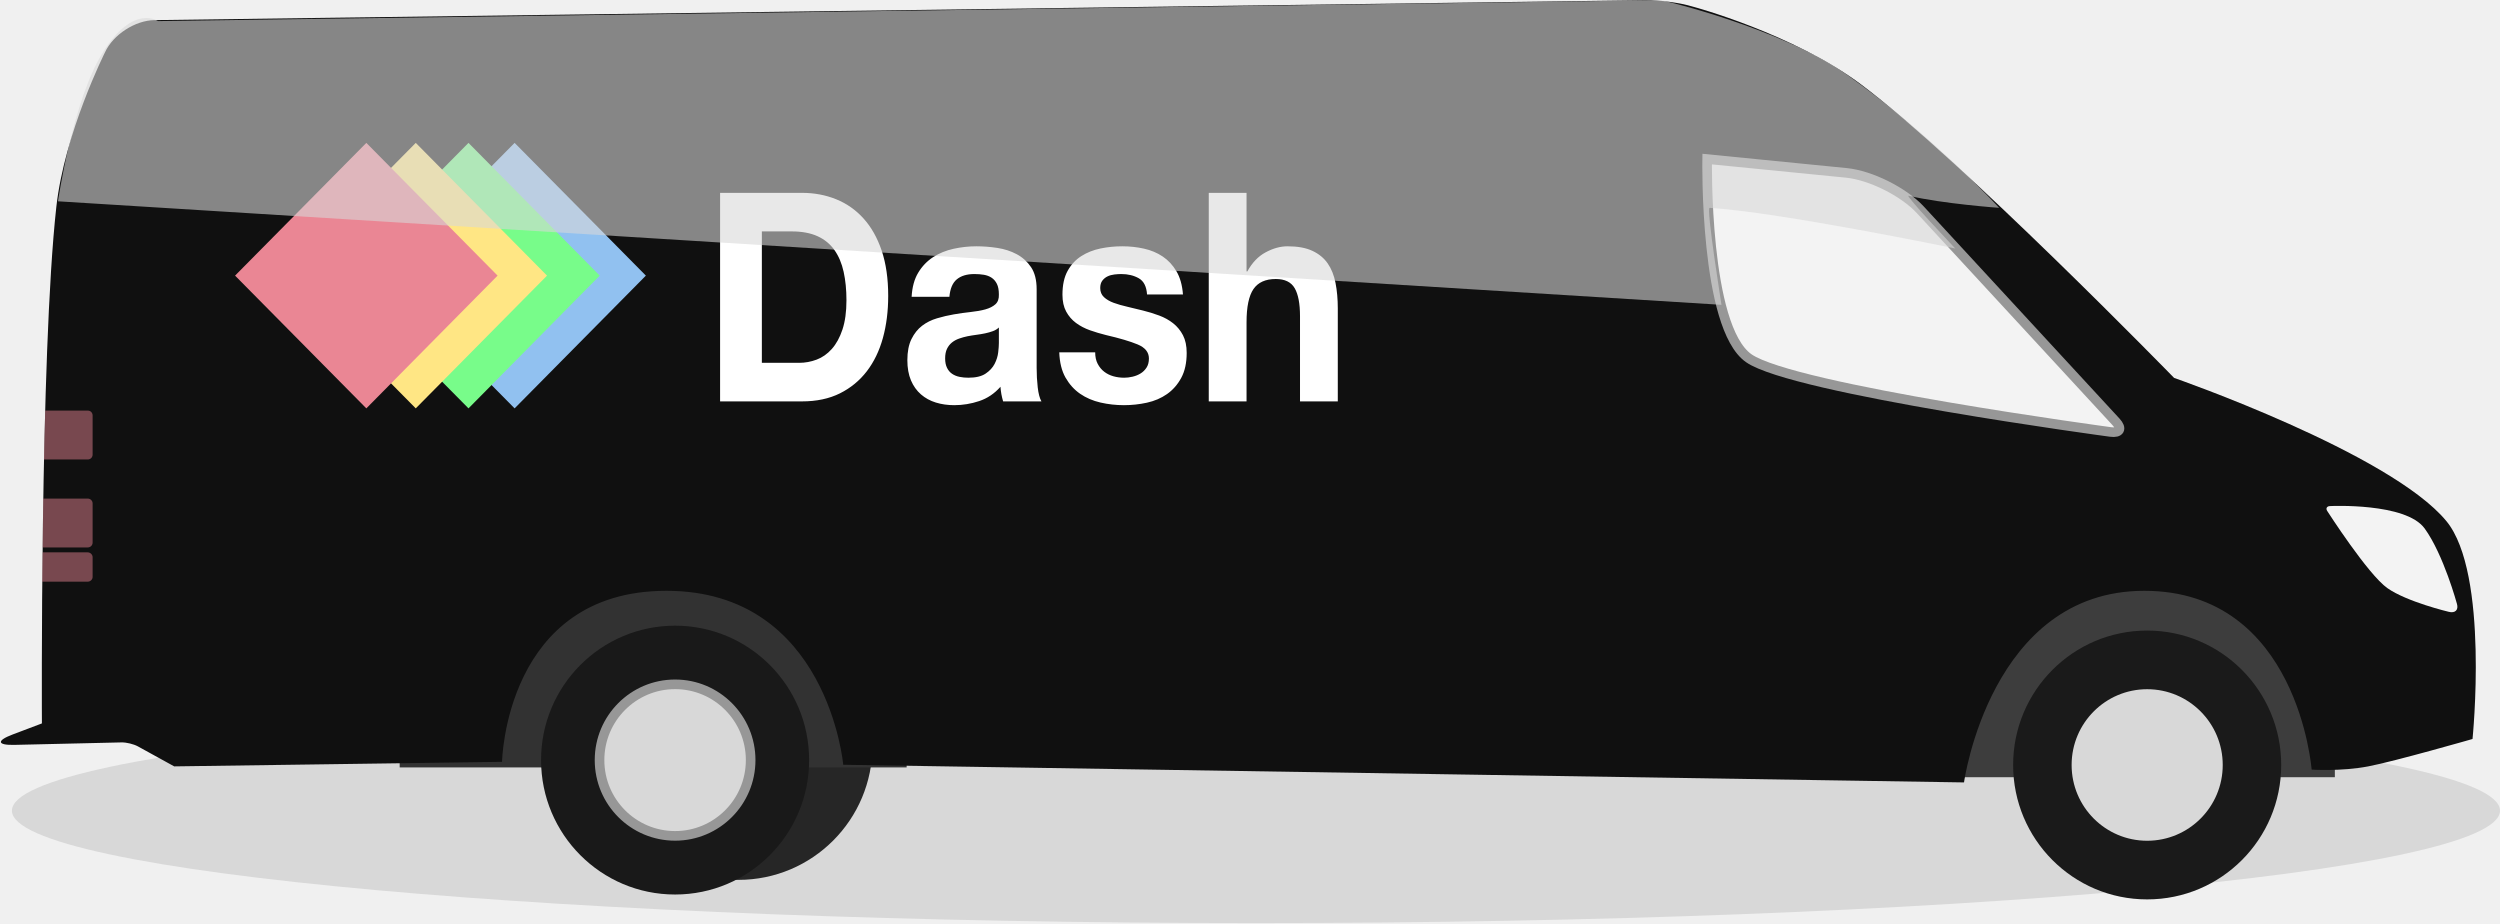
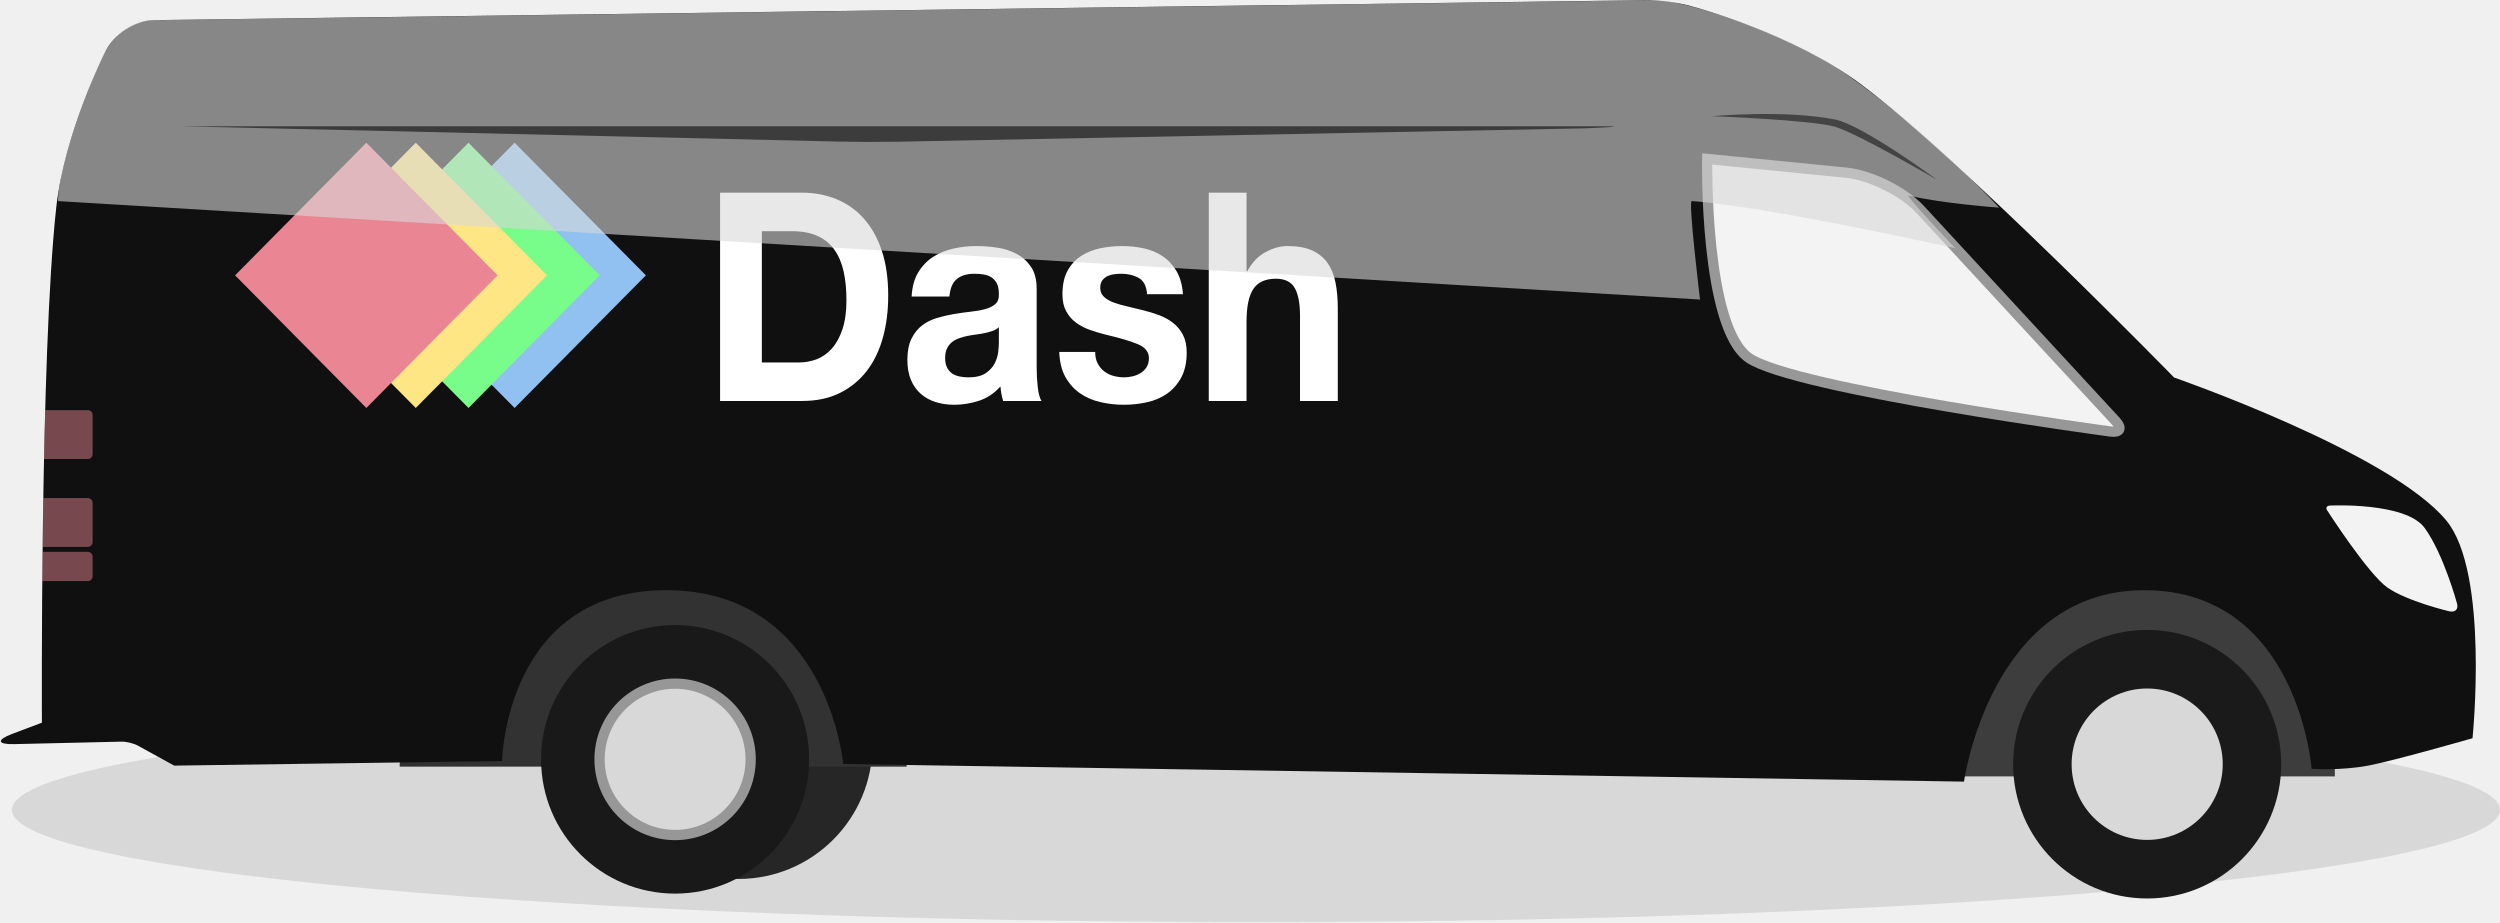
- <svg xmlns="http://www.w3.org/2000/svg" width="130px" height="48px" viewBox="0 0 130 48" version="1.1">
+ <svg xmlns="http://www.w3.org/2000/svg" width="122px" height="45px" viewBox="0 0 122 45" version="1.1">
  <defs />
  <g id="Page-1" stroke="none" stroke-width="1" fill="none" fill-rule="evenodd">
-     <g id="office-delivery" transform="translate(-146, -905)">
-       <g id="deliverylogo" transform="translate(146, 905)">
-         <ellipse id="shadow" fill="#D8D8D8" cx="65.31" cy="42.154" rx="64.69" ry="5.846" />
-         <ellipse id="Oval-446" fill="#262626" cx="38.4" cy="38.763" rx="6.97" ry="6.99" />
-         <rect id="Rectangle-1075" fill="#323232" x="20.784" y="27.197" width="26.361" height="12.709" />
-         <rect id="Rectangle-1079" fill="#3D3D3D" x="99.36" y="27.96" width="22.052" height="12.455" />
-         <path d="M2.928,10.769 C3.354,6.906 5.463,2.715 5.463,2.715 C5.879,1.806 7.027,1.059 8.032,1.046 L85.621,0.009 C86.303,0 87.386,0.147 88.035,0.347 C88.035,0.347 93.244,1.739 96.802,4.409 C101.977,8.292 113.053,19.651 113.053,19.651 C113.053,19.651 124.281,23.551 127.209,27.094 C129.453,29.81 128.571,38.428 128.571,38.428 C128.571,38.428 124.508,39.594 123.148,39.852 C121.719,40.124 120.205,40.019 120.205,40.019 C120.205,40.019 119.504,30.722 111.502,30.722 C103.5,30.722 102.129,40.686 102.129,40.686 L43.849,39.768 C43.849,39.768 43.039,30.722 34.653,30.722 C26.266,30.722 26.106,39.615 26.106,39.615 L9.059,39.852 L7.173,38.813 C6.953,38.692 6.57,38.599 6.319,38.605 L0.749,38.734 C-0.147,38.755 -0.196,38.516 0.653,38.195 L2.179,37.618 C2.179,37.618 2.075,18.487 2.928,10.769 Z" id="truck-body" fill="#101010" />
-         <path d="M2.35,21.351 L4.57,21.351 C4.706,21.351 4.816,21.46 4.816,21.604 L4.816,23.64 C4.816,23.78 4.707,23.893 4.564,23.893 L2.285,23.893 L2.35,21.351 Z" id="backlights1" fill-opacity="0.479" fill="#EA8694" />
-         <path d="M2.249,25.926 L4.56,25.926 C4.701,25.926 4.816,26.036 4.816,26.179 L4.816,28.215 C4.816,28.355 4.704,28.468 4.557,28.468 L2.217,28.468 L2.249,25.926 Z" id="backlights2" fill-opacity="0.479" fill="#EA8694" />
-         <path d="M2.216,28.722 L4.557,28.722 C4.7,28.722 4.816,28.842 4.816,28.974 L4.816,29.996 C4.816,30.135 4.703,30.247 4.555,30.247 L2.194,30.247 L2.216,28.722 Z" id="backlights3" fill-opacity="0.479" fill="#EA8694" />
-         <path d="M90.935,18.627 C88.616,17.006 88.772,8.272 88.772,8.272 L96.012,8.99 C97.272,9.115 98.991,9.973 99.855,10.909 L110.033,21.938 C110.361,22.294 110.231,22.529 109.749,22.462 C109.749,22.462 93.254,20.249 90.935,18.627 Z" id="Path-642" stroke="#979797" stroke-width="0.5" fill="#F3F3F3" />
-         <ellipse id="Oval-444" fill="#1A1A1A" cx="111.653" cy="39.779" rx="6.97" ry="6.99" />
-         <ellipse id="Oval-445" fill="#191919" cx="35.105" cy="39.525" rx="6.97" ry="6.99" />
-         <ellipse id="Oval-447" fill="#D8D8D8" cx="111.653" cy="39.779" rx="3.929" ry="3.94" />
-         <ellipse id="Oval-448" stroke="#979797" stroke-width="0.5" fill="#D8D8D8" cx="35.105" cy="39.525" rx="3.929" ry="3.94" />
-         <g id="logo-custom-font" transform="translate(12.16648, 7.371237)">
+     <g id="office-delivery" transform="translate(-325, -898)">
+       <g id="deliverylogo" transform="translate(325, 898)">
+         <ellipse id="shadow" fill="#D8D8D8" cx="61.29" cy="39.519" rx="60.71" ry="5.481" />
+         <ellipse id="Oval-446" fill="#262626" cx="36.037" cy="36.34" rx="6.541" ry="6.553" />
+         <rect id="Rectangle-1075" fill="#323232" x="19.505" y="25.497" width="24.739" height="11.915" />
+         <rect id="Rectangle-1079" fill="#3D3D3D" x="93.245" y="26.212" width="20.695" height="11.676" />
+         <path d="M2.748,10.096 C3.148,6.474 5.127,2.545 5.127,2.545 C5.517,1.694 6.582,0.993 7.52,0.981 L80.352,0.009 C80.992,0 82.009,0.138 82.618,0.325 C82.618,0.325 87.506,1.631 90.845,4.134 C95.701,7.774 106.096,18.423 106.096,18.423 C106.096,18.423 116.633,22.079 119.38,25.4 C121.487,27.947 120.659,36.026 120.659,36.026 C120.659,36.026 116.846,37.119 115.57,37.362 C114.229,37.616 112.808,37.518 112.808,37.518 C112.808,37.518 112.15,28.802 104.641,28.802 C97.131,28.802 95.844,38.143 95.844,38.143 L41.151,37.283 C41.151,37.283 40.391,28.802 32.52,28.802 C24.649,28.802 24.5,37.139 24.5,37.139 L8.501,37.362 L6.731,36.388 C6.525,36.274 6.166,36.187 5.931,36.192 L0.703,36.313 C-0.138,36.333 -0.184,36.109 0.596,35.814 L2.045,35.267 C2.045,35.267 1.948,17.331 2.748,10.096 Z" id="truck-body" fill="#101010" />
+         <path d="M2.206,20.017 L4.289,20.017 C4.416,20.017 4.52,20.119 4.52,20.254 L4.52,22.162 C4.52,22.293 4.417,22.4 4.283,22.4 L2.145,22.4 L2.206,20.017 Z" id="backlights1" fill-opacity="0.479" fill="#EA8694" />
+         <path d="M2.11,24.306 L4.28,24.306 C4.412,24.306 4.52,24.408 4.52,24.543 L4.52,26.452 C4.52,26.583 4.415,26.689 4.277,26.689 L2.081,26.689 L2.11,24.306 Z" id="backlights2" fill-opacity="0.479" fill="#EA8694" />
+         <path d="M2.08,26.927 L4.277,26.927 C4.411,26.927 4.52,27.039 4.52,27.163 L4.52,28.121 C4.52,28.251 4.414,28.357 4.292,28.357 L2.059,28.357 L2.08,26.927 Z" id="backlights3" fill-opacity="0.479" fill="#EA8694" />
+         <path d="M85.339,17.463 C83.163,15.943 83.31,7.755 83.31,7.755 L90.104,8.428 C91.286,8.545 92.9,9.35 93.698,10.214 L103.262,20.567 C103.57,20.901 103.447,21.121 103.006,21.059 C103.006,21.059 87.516,18.983 85.339,17.463 Z" id="Path-642" stroke="#979797" stroke-width="0.5" fill="#F3F3F3" />
+         <ellipse id="Oval-444" fill="#1A1A1A" cx="104.782" cy="37.293" rx="6.541" ry="6.553" />
+         <ellipse id="Oval-445" fill="#191919" cx="32.945" cy="37.055" rx="6.541" ry="6.553" />
+         <ellipse id="Oval-447" fill="#D8D8D8" cx="104.782" cy="37.293" rx="3.687" ry="3.694" />
+         <ellipse id="Oval-448" stroke="#979797" stroke-width="0.5" fill="#D8D8D8" cx="32.945" cy="37.055" rx="3.687" ry="3.694" />
+         <g id="logo-custom-font" transform="translate(11.41777, 6.910535)">
          <g id="Colored-Squares-2">
-             <path d="M14.593,0.058 L21.419,6.961 L14.593,13.864 L7.768,6.961 L14.593,0.058 L14.593,0.058 Z" id="blue" fill="#91C1F0" />
-             <path d="M12.195,0.058 L19.02,6.961 L12.195,13.864 L5.369,6.961 L12.195,0.058 L12.195,0.058 Z" id="green" fill="#78FC8A" />
-             <path d="M9.453,0.058 L16.279,6.961 L9.453,13.864 L2.627,6.961 L9.453,0.058 L9.453,0.058 Z" id="yellow" fill="#FFE684" />
-             <path d="M6.883,0.058 L13.708,6.961 L6.883,13.864 L0.057,6.961 L6.883,0.058 L6.883,0.058 Z" id="salmon" fill="#EA8694" />
+             <path d="M13.695,0.054 L20.101,6.526 L13.695,12.998 L7.29,6.526 L13.695,0.054 L13.695,0.054 Z" id="blue" fill="#91C1F0" />
+             <path d="M11.444,0.054 L17.85,6.526 L11.444,12.998 L5.039,6.526 L11.444,0.054 L11.444,0.054 Z" id="green" fill="#78FC8A" />
+             <path d="M8.871,0.054 L15.277,6.526 L8.871,12.998 L2.466,6.526 L8.871,0.054 L8.871,0.054 Z" id="yellow" fill="#FFE684" />
+             <path d="M6.459,0.054 L12.865,6.526 L6.459,12.998 L0.054,6.526 L6.459,0.054 L6.459,0.054 Z" id="salmon" fill="#EA8694" />
          </g>
-           <path d="M27.45,11.496 L27.45,4.662 L28.999,4.662 C29.534,4.662 29.983,4.746 30.348,4.913 C30.712,5.08 31.005,5.32 31.226,5.634 C31.447,5.948 31.607,6.325 31.703,6.765 C31.8,7.206 31.849,7.699 31.849,8.246 C31.849,8.843 31.779,9.35 31.641,9.765 C31.503,10.18 31.318,10.516 31.088,10.775 C30.857,11.033 30.594,11.218 30.299,11.329 C30.004,11.44 29.7,11.496 29.386,11.496 L27.45,11.496 Z M25.278,2.657 L25.278,13.501 L29.538,13.501 C30.295,13.501 30.952,13.361 31.51,13.083 C32.068,12.805 32.533,12.422 32.907,11.936 C33.28,11.45 33.559,10.873 33.744,10.205 C33.928,9.537 34.02,8.808 34.02,8.018 C34.02,7.117 33.907,6.333 33.682,5.664 C33.456,4.996 33.142,4.439 32.741,3.994 C32.34,3.548 31.865,3.214 31.316,2.991 C30.767,2.769 30.175,2.657 29.538,2.657 L25.278,2.657 Z M35.238,8.064 C35.265,7.558 35.381,7.137 35.584,6.803 C35.786,6.469 36.045,6.201 36.358,5.998 C36.672,5.796 37.025,5.652 37.416,5.566 C37.808,5.48 38.203,5.436 38.599,5.436 C38.959,5.436 39.323,5.464 39.692,5.52 C40.061,5.576 40.398,5.685 40.702,5.847 C41.006,6.009 41.255,6.234 41.449,6.522 C41.643,6.811 41.739,7.193 41.739,7.669 L41.739,11.754 C41.739,12.108 41.758,12.448 41.795,12.772 C41.832,13.096 41.896,13.339 41.988,13.501 L39.996,13.501 C39.959,13.379 39.93,13.255 39.906,13.129 C39.883,13.002 39.867,12.873 39.858,12.741 C39.544,13.096 39.176,13.344 38.751,13.485 C38.327,13.627 37.894,13.698 37.451,13.698 C37.11,13.698 36.792,13.652 36.497,13.561 C36.201,13.47 35.943,13.328 35.722,13.136 C35.501,12.944 35.328,12.701 35.203,12.407 C35.079,12.114 35.016,11.764 35.016,11.359 C35.016,10.914 35.088,10.547 35.231,10.258 C35.374,9.97 35.558,9.739 35.784,9.567 C36.01,9.395 36.268,9.266 36.559,9.18 C36.849,9.094 37.142,9.026 37.437,8.975 C37.732,8.924 38.023,8.884 38.309,8.853 C38.595,8.823 38.848,8.778 39.07,8.717 C39.291,8.656 39.466,8.567 39.595,8.451 C39.724,8.335 39.784,8.165 39.775,7.942 C39.775,7.709 39.74,7.525 39.671,7.388 C39.602,7.251 39.51,7.145 39.395,7.069 C39.279,6.993 39.146,6.943 38.993,6.917 C38.841,6.892 38.678,6.879 38.502,6.879 C38.115,6.879 37.811,6.97 37.589,7.153 C37.368,7.335 37.239,7.639 37.202,8.064 L35.238,8.064 Z M39.775,9.658 C39.692,9.739 39.588,9.803 39.464,9.848 C39.339,9.894 39.206,9.932 39.063,9.962 C38.92,9.992 38.77,10.018 38.613,10.038 C38.456,10.058 38.3,10.084 38.143,10.114 C37.995,10.144 37.85,10.185 37.707,10.235 C37.564,10.286 37.44,10.354 37.333,10.44 C37.227,10.527 37.142,10.635 37.078,10.767 C37.013,10.899 36.981,11.066 36.981,11.268 C36.981,11.461 37.013,11.623 37.078,11.754 C37.142,11.886 37.23,11.99 37.34,12.065 C37.451,12.141 37.58,12.195 37.728,12.225 C37.875,12.255 38.027,12.27 38.184,12.27 C38.572,12.27 38.871,12.2 39.083,12.058 C39.295,11.916 39.452,11.747 39.554,11.549 C39.655,11.352 39.717,11.152 39.74,10.949 C39.764,10.747 39.775,10.585 39.775,10.463 L39.775,9.658 Z M44.783,10.949 L42.915,10.949 C42.934,11.476 43.042,11.914 43.24,12.263 C43.439,12.612 43.692,12.893 44.001,13.106 C44.31,13.318 44.663,13.47 45.059,13.561 C45.456,13.652 45.862,13.698 46.277,13.698 C46.682,13.698 47.081,13.655 47.473,13.569 C47.865,13.483 48.213,13.334 48.518,13.121 C48.822,12.908 49.069,12.627 49.258,12.278 C49.447,11.929 49.541,11.496 49.541,10.98 C49.541,10.615 49.477,10.309 49.348,10.061 C49.218,9.813 49.048,9.605 48.836,9.438 C48.624,9.271 48.382,9.137 48.11,9.036 C47.837,8.934 47.559,8.848 47.273,8.778 C46.996,8.707 46.724,8.641 46.456,8.58 C46.189,8.519 45.952,8.451 45.744,8.375 C45.537,8.299 45.368,8.2 45.239,8.079 C45.11,7.957 45.045,7.801 45.045,7.608 C45.045,7.446 45.082,7.317 45.156,7.221 C45.23,7.125 45.32,7.051 45.426,7.001 C45.532,6.95 45.65,6.917 45.779,6.902 C45.908,6.887 46.028,6.879 46.138,6.879 C46.489,6.879 46.793,6.953 47.051,7.099 C47.31,7.246 47.452,7.527 47.48,7.942 L49.348,7.942 C49.311,7.456 49.198,7.054 49.009,6.735 C48.82,6.416 48.582,6.16 48.296,5.968 C48.01,5.776 47.685,5.639 47.321,5.558 C46.957,5.477 46.581,5.436 46.194,5.436 C45.806,5.436 45.428,5.474 45.059,5.55 C44.69,5.626 44.358,5.758 44.063,5.945 C43.768,6.133 43.531,6.388 43.351,6.712 C43.171,7.036 43.081,7.451 43.081,7.957 C43.081,8.302 43.146,8.593 43.275,8.831 C43.404,9.069 43.575,9.266 43.787,9.423 C43.999,9.58 44.241,9.706 44.513,9.803 C44.785,9.899 45.064,9.982 45.35,10.053 C46.051,10.215 46.597,10.377 46.989,10.539 C47.381,10.701 47.577,10.944 47.577,11.268 C47.577,11.461 47.535,11.62 47.452,11.747 C47.369,11.873 47.266,11.974 47.141,12.05 C47.017,12.126 46.878,12.182 46.726,12.217 C46.574,12.253 46.429,12.27 46.29,12.27 C46.097,12.27 45.91,12.245 45.73,12.195 C45.55,12.144 45.391,12.065 45.253,11.959 C45.115,11.853 45.002,11.716 44.914,11.549 C44.826,11.382 44.783,11.182 44.783,10.949 L44.783,10.949 Z M50.689,2.657 L50.689,13.501 L52.654,13.501 L52.654,9.385 C52.654,8.585 52.774,8.011 53.013,7.661 C53.253,7.312 53.64,7.137 54.175,7.137 C54.646,7.137 54.973,7.297 55.158,7.616 C55.342,7.935 55.434,8.418 55.434,9.066 L55.434,13.501 L57.399,13.501 L57.399,8.671 C57.399,8.185 57.359,7.742 57.281,7.342 C57.203,6.943 57.067,6.603 56.873,6.325 C56.679,6.046 56.414,5.829 56.077,5.672 C55.741,5.515 55.31,5.436 54.784,5.436 C54.415,5.436 54.037,5.54 53.65,5.748 C53.262,5.955 52.944,6.287 52.695,6.743 L52.654,6.743 L52.654,2.657 L50.689,2.657 Z" id="dash-helvetica-neue" fill="#FFFFFF" />
+           <path d="M25.76,10.777 L25.76,4.371 L27.214,4.371 C27.716,4.371 28.138,4.449 28.48,4.606 C28.822,4.762 29.097,4.988 29.305,5.282 C29.512,5.576 29.662,5.93 29.752,6.342 C29.843,6.755 29.889,7.218 29.889,7.731 C29.889,8.291 29.824,8.765 29.694,9.154 C29.564,9.544 29.391,9.859 29.175,10.101 C28.958,10.343 28.712,10.516 28.435,10.621 C28.158,10.725 27.872,10.777 27.578,10.777 L25.76,10.777 Z M23.722,2.491 L23.722,12.657 L27.721,12.657 C28.43,12.657 29.047,12.526 29.571,12.265 C30.094,12.004 30.531,11.646 30.882,11.19 C31.232,10.735 31.494,10.194 31.667,9.567 C31.84,8.941 31.927,8.257 31.927,7.517 C31.927,6.672 31.821,5.937 31.609,5.31 C31.397,4.684 31.103,4.162 30.726,3.744 C30.35,3.327 29.904,3.013 29.389,2.804 C28.874,2.596 28.318,2.491 27.721,2.491 L23.722,2.491 Z M33.069,7.56 C33.095,7.085 33.203,6.691 33.394,6.378 C33.584,6.065 33.827,5.813 34.121,5.624 C34.415,5.434 34.746,5.298 35.114,5.218 C35.482,5.137 35.852,5.097 36.224,5.097 C36.561,5.097 36.903,5.123 37.249,5.175 C37.596,5.227 37.912,5.329 38.197,5.481 C38.483,5.633 38.716,5.844 38.898,6.115 C39.08,6.385 39.171,6.744 39.171,7.19 L39.171,11.02 C39.171,11.352 39.188,11.67 39.223,11.973 C39.257,12.277 39.318,12.505 39.404,12.657 L37.535,12.657 C37.5,12.543 37.472,12.427 37.451,12.308 C37.429,12.189 37.414,12.068 37.405,11.945 C37.111,12.277 36.765,12.51 36.367,12.643 C35.969,12.775 35.562,12.842 35.146,12.842 C34.826,12.842 34.528,12.799 34.251,12.714 C33.974,12.628 33.731,12.495 33.524,12.315 C33.316,12.135 33.154,11.907 33.037,11.632 C32.92,11.356 32.862,11.029 32.862,10.649 C32.862,10.232 32.929,9.888 33.063,9.617 C33.197,9.347 33.37,9.131 33.582,8.969 C33.794,8.808 34.036,8.687 34.309,8.606 C34.582,8.526 34.856,8.462 35.133,8.414 C35.41,8.367 35.683,8.329 35.951,8.3 C36.22,8.272 36.458,8.229 36.665,8.172 C36.873,8.115 37.037,8.032 37.159,7.923 C37.28,7.814 37.336,7.655 37.327,7.446 C37.327,7.228 37.295,7.054 37.23,6.926 C37.165,6.798 37.079,6.698 36.97,6.627 C36.862,6.556 36.737,6.509 36.594,6.485 C36.451,6.461 36.297,6.449 36.133,6.449 C35.77,6.449 35.484,6.535 35.276,6.706 C35.068,6.876 34.947,7.161 34.913,7.56 L33.069,7.56 Z M37.327,9.055 C37.249,9.131 37.152,9.19 37.035,9.233 C36.918,9.275 36.793,9.311 36.659,9.339 C36.525,9.368 36.384,9.392 36.237,9.411 C36.09,9.43 35.943,9.453 35.795,9.482 C35.657,9.51 35.521,9.548 35.387,9.596 C35.252,9.643 35.136,9.707 35.036,9.788 C34.937,9.869 34.856,9.971 34.796,10.094 C34.735,10.217 34.705,10.374 34.705,10.564 C34.705,10.744 34.735,10.896 34.796,11.02 C34.856,11.143 34.939,11.24 35.043,11.311 C35.146,11.383 35.268,11.432 35.406,11.461 C35.544,11.489 35.687,11.504 35.834,11.504 C36.198,11.504 36.479,11.437 36.678,11.304 C36.877,11.171 37.024,11.012 37.12,10.827 C37.215,10.642 37.273,10.455 37.295,10.265 C37.317,10.075 37.327,9.923 37.327,9.809 L37.327,9.055 Z M42.027,10.265 L40.274,10.265 C40.292,10.758 40.393,11.169 40.579,11.496 C40.765,11.824 41.003,12.087 41.293,12.287 C41.583,12.486 41.914,12.628 42.286,12.714 C42.659,12.799 43.039,12.842 43.429,12.842 C43.81,12.842 44.184,12.802 44.552,12.721 C44.92,12.64 45.246,12.5 45.532,12.301 C45.818,12.102 46.049,11.838 46.226,11.511 C46.404,11.183 46.493,10.777 46.493,10.293 C46.493,9.952 46.432,9.665 46.311,9.432 C46.19,9.199 46.03,9.005 45.83,8.848 C45.631,8.692 45.404,8.566 45.149,8.471 C44.894,8.376 44.632,8.295 44.364,8.229 C44.104,8.163 43.849,8.101 43.598,8.044 C43.347,7.987 43.124,7.923 42.929,7.852 C42.734,7.78 42.576,7.688 42.455,7.574 C42.334,7.46 42.273,7.313 42.273,7.133 C42.273,6.981 42.308,6.86 42.377,6.77 C42.447,6.679 42.531,6.611 42.63,6.563 C42.73,6.516 42.84,6.485 42.961,6.471 C43.083,6.456 43.195,6.449 43.299,6.449 C43.628,6.449 43.913,6.518 44.156,6.656 C44.398,6.793 44.532,7.057 44.558,7.446 L46.311,7.446 C46.276,6.99 46.17,6.613 45.993,6.314 C45.815,6.015 45.592,5.775 45.324,5.595 C45.056,5.415 44.751,5.287 44.409,5.211 C44.067,5.135 43.714,5.097 43.351,5.097 C42.987,5.097 42.633,5.132 42.286,5.203 C41.94,5.275 41.629,5.398 41.352,5.574 C41.075,5.749 40.852,5.989 40.683,6.293 C40.514,6.596 40.43,6.986 40.43,7.46 C40.43,7.783 40.491,8.056 40.612,8.279 C40.733,8.502 40.893,8.687 41.092,8.834 C41.291,8.981 41.518,9.1 41.774,9.19 C42.029,9.28 42.291,9.358 42.559,9.425 C43.217,9.577 43.73,9.729 44.097,9.881 C44.465,10.032 44.649,10.26 44.649,10.564 C44.649,10.744 44.61,10.894 44.532,11.012 C44.454,11.131 44.357,11.226 44.24,11.297 C44.123,11.368 43.994,11.421 43.851,11.454 C43.708,11.487 43.572,11.504 43.442,11.504 C43.26,11.504 43.085,11.48 42.916,11.432 C42.747,11.385 42.598,11.311 42.468,11.212 C42.338,11.112 42.232,10.984 42.15,10.827 C42.068,10.671 42.027,10.483 42.027,10.265 L42.027,10.265 Z M47.57,2.491 L47.57,12.657 L49.413,12.657 L49.413,8.798 C49.413,8.049 49.526,7.51 49.751,7.183 C49.976,6.855 50.34,6.691 50.842,6.691 C51.283,6.691 51.59,6.841 51.763,7.14 C51.936,7.439 52.023,7.892 52.023,8.499 L52.023,12.657 L53.866,12.657 L53.866,8.129 C53.866,7.674 53.83,7.258 53.756,6.884 C53.682,6.509 53.555,6.191 53.373,5.93 C53.191,5.669 52.942,5.465 52.627,5.317 C52.311,5.17 51.906,5.097 51.413,5.097 C51.067,5.097 50.712,5.194 50.348,5.389 C49.985,5.583 49.686,5.894 49.452,6.321 L49.413,6.321 L49.413,2.491 L47.57,2.491 Z" id="dash-helvetica-neue" fill="#FFFFFF" />
        </g>
-         <path d="M124.143,30.582 C123.131,29.869 121.016,26.571 121.016,26.571 C120.928,26.435 120.998,26.319 121.165,26.316 C121.165,26.316 125.099,26.124 126.083,27.482 C127.067,28.841 127.761,31.4 127.761,31.4 C127.855,31.715 127.667,31.904 127.33,31.813 C127.33,31.813 125.155,31.295 124.143,30.582 Z" id="frontlight" fill="#F3F3F3" />
-         <path d="M5.367,2.696 C3.78,5.204 3.015,10.468 3.015,10.468 L89.517,15.851 C89.517,15.851 88.711,10.797 88.899,10.808 C92.552,11.036 101.673,12.921 101.673,12.921 C101.673,12.921 99.025,10.126 99.241,10.177 C101.008,10.597 103.956,10.808 103.956,10.808 C103.956,10.808 100.618,7.145 96.103,3.926 C92.604,1.431 86.396,0.009 86.396,0.009 L8.216,1.097 C8.216,1.097 6.953,0.187 5.367,2.696 Z" id="Path-5684" opacity="0.588" fill="#D8D8D8" />
+         <path d="M116.503,28.67 C115.553,28.002 113.562,24.9 113.562,24.9 C113.483,24.778 113.552,24.674 113.709,24.671 C113.709,24.671 117.4,24.491 118.324,25.765 C119.248,27.038 119.899,29.437 119.899,29.437 C119.987,29.733 119.811,29.91 119.494,29.824 C119.494,29.824 117.453,29.339 116.503,28.67 Z" id="frontlight" fill="#F3F3F3" />
+         <path d="M4.824,3.107 C2.737,8.026 2.829,9.814 2.829,9.814 L82.961,14.618 C82.961,14.618 82.379,9.803 82.555,9.814 C85.984,10.027 95.416,12.113 95.416,12.113 C95.416,12.113 92.931,9.493 93.134,9.541 C94.792,9.935 97.559,10.133 97.559,10.133 C97.559,10.133 94.426,6.699 90.189,3.68 C86.906,1.341 81.584,-0.071 80.85,0.007 L7.859,0.981 C7.859,0.981 5.881,0.614 4.824,3.107 Z" id="Path-5684" opacity="0.59" fill="#D8D8D8" />
+         <path d="M8.84,6.162 L78.179,6.162 C78.942,6.162 78.944,6.19 78.173,6.225 L77.389,6.261 L43.771,6.916 C43.014,6.931 41.788,6.929 41.021,6.911 L8.84,6.162 Z" id="Path-5714" fill="#3C3C3C" />
+         <path d="M89.551,6.187 C88.422,5.853 83.536,5.669 83.536,5.669 C83.536,5.669 87.104,5.345 89.551,5.832 C90.897,6.1 94.548,8.788 94.548,8.788 C94.548,8.788 90.679,6.522 89.551,6.187 Z" id="Path-5714" fill="#444444" />
      </g>
    </g>
  </g>
</svg>
